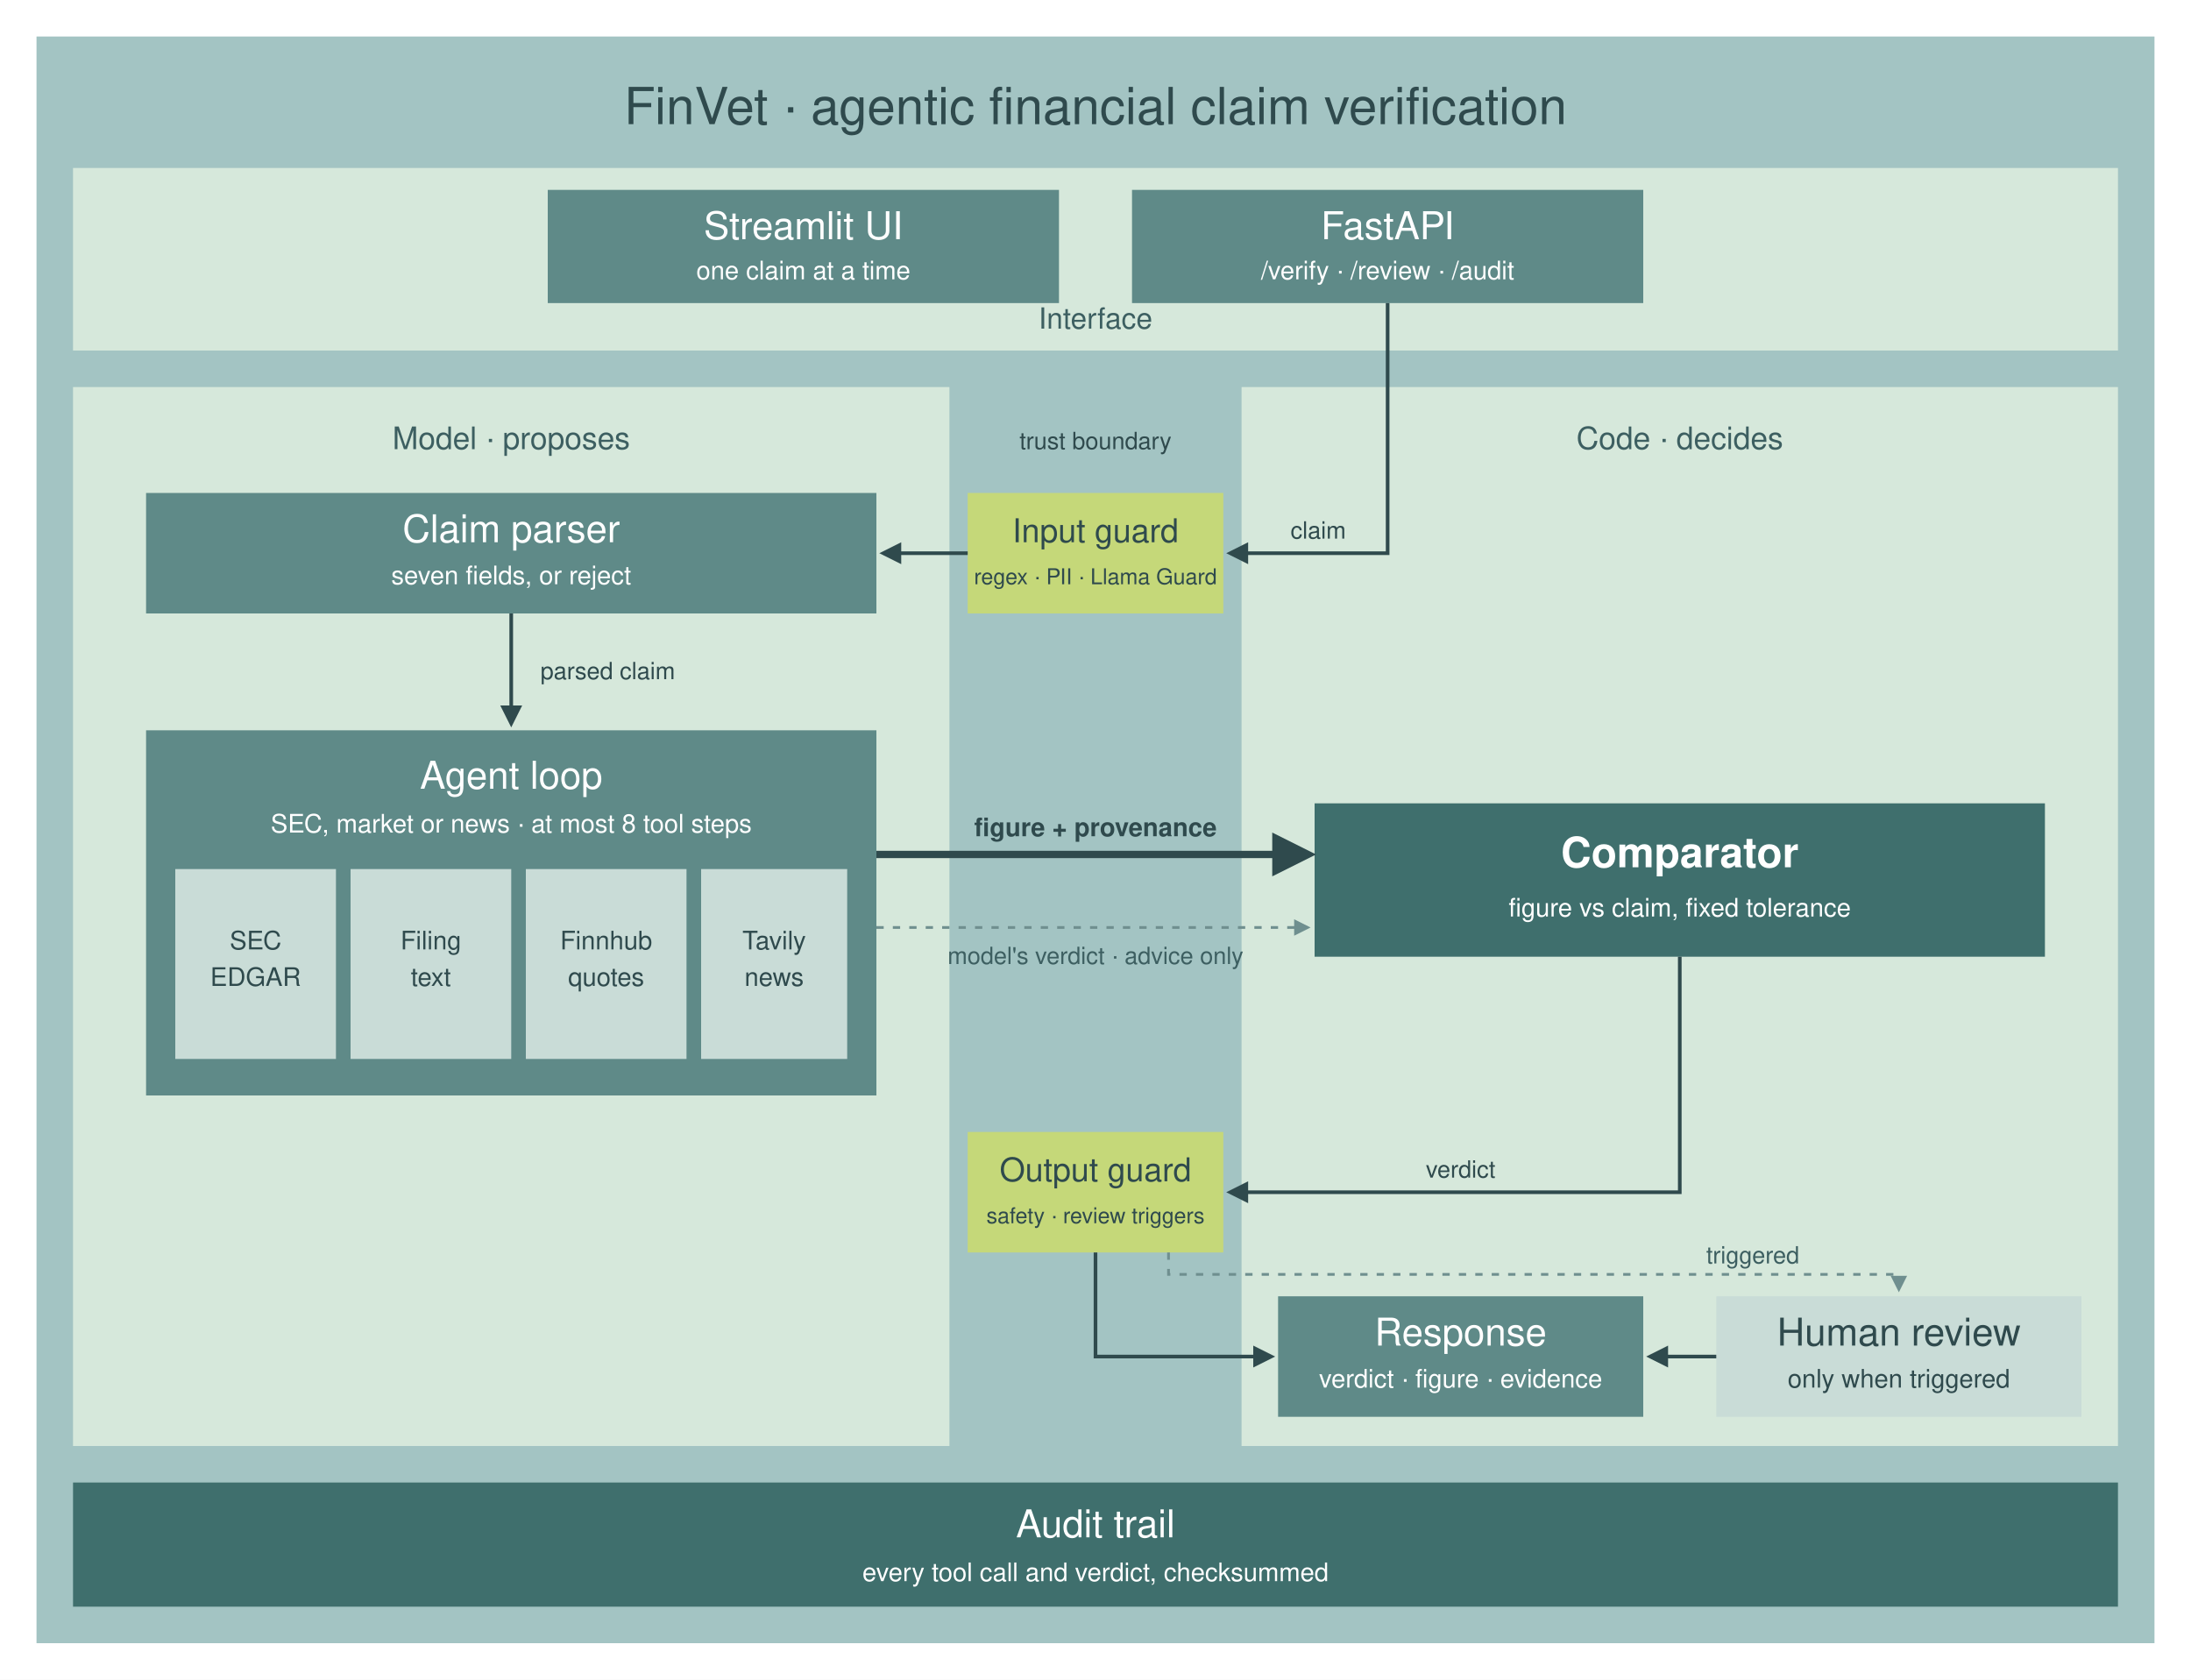
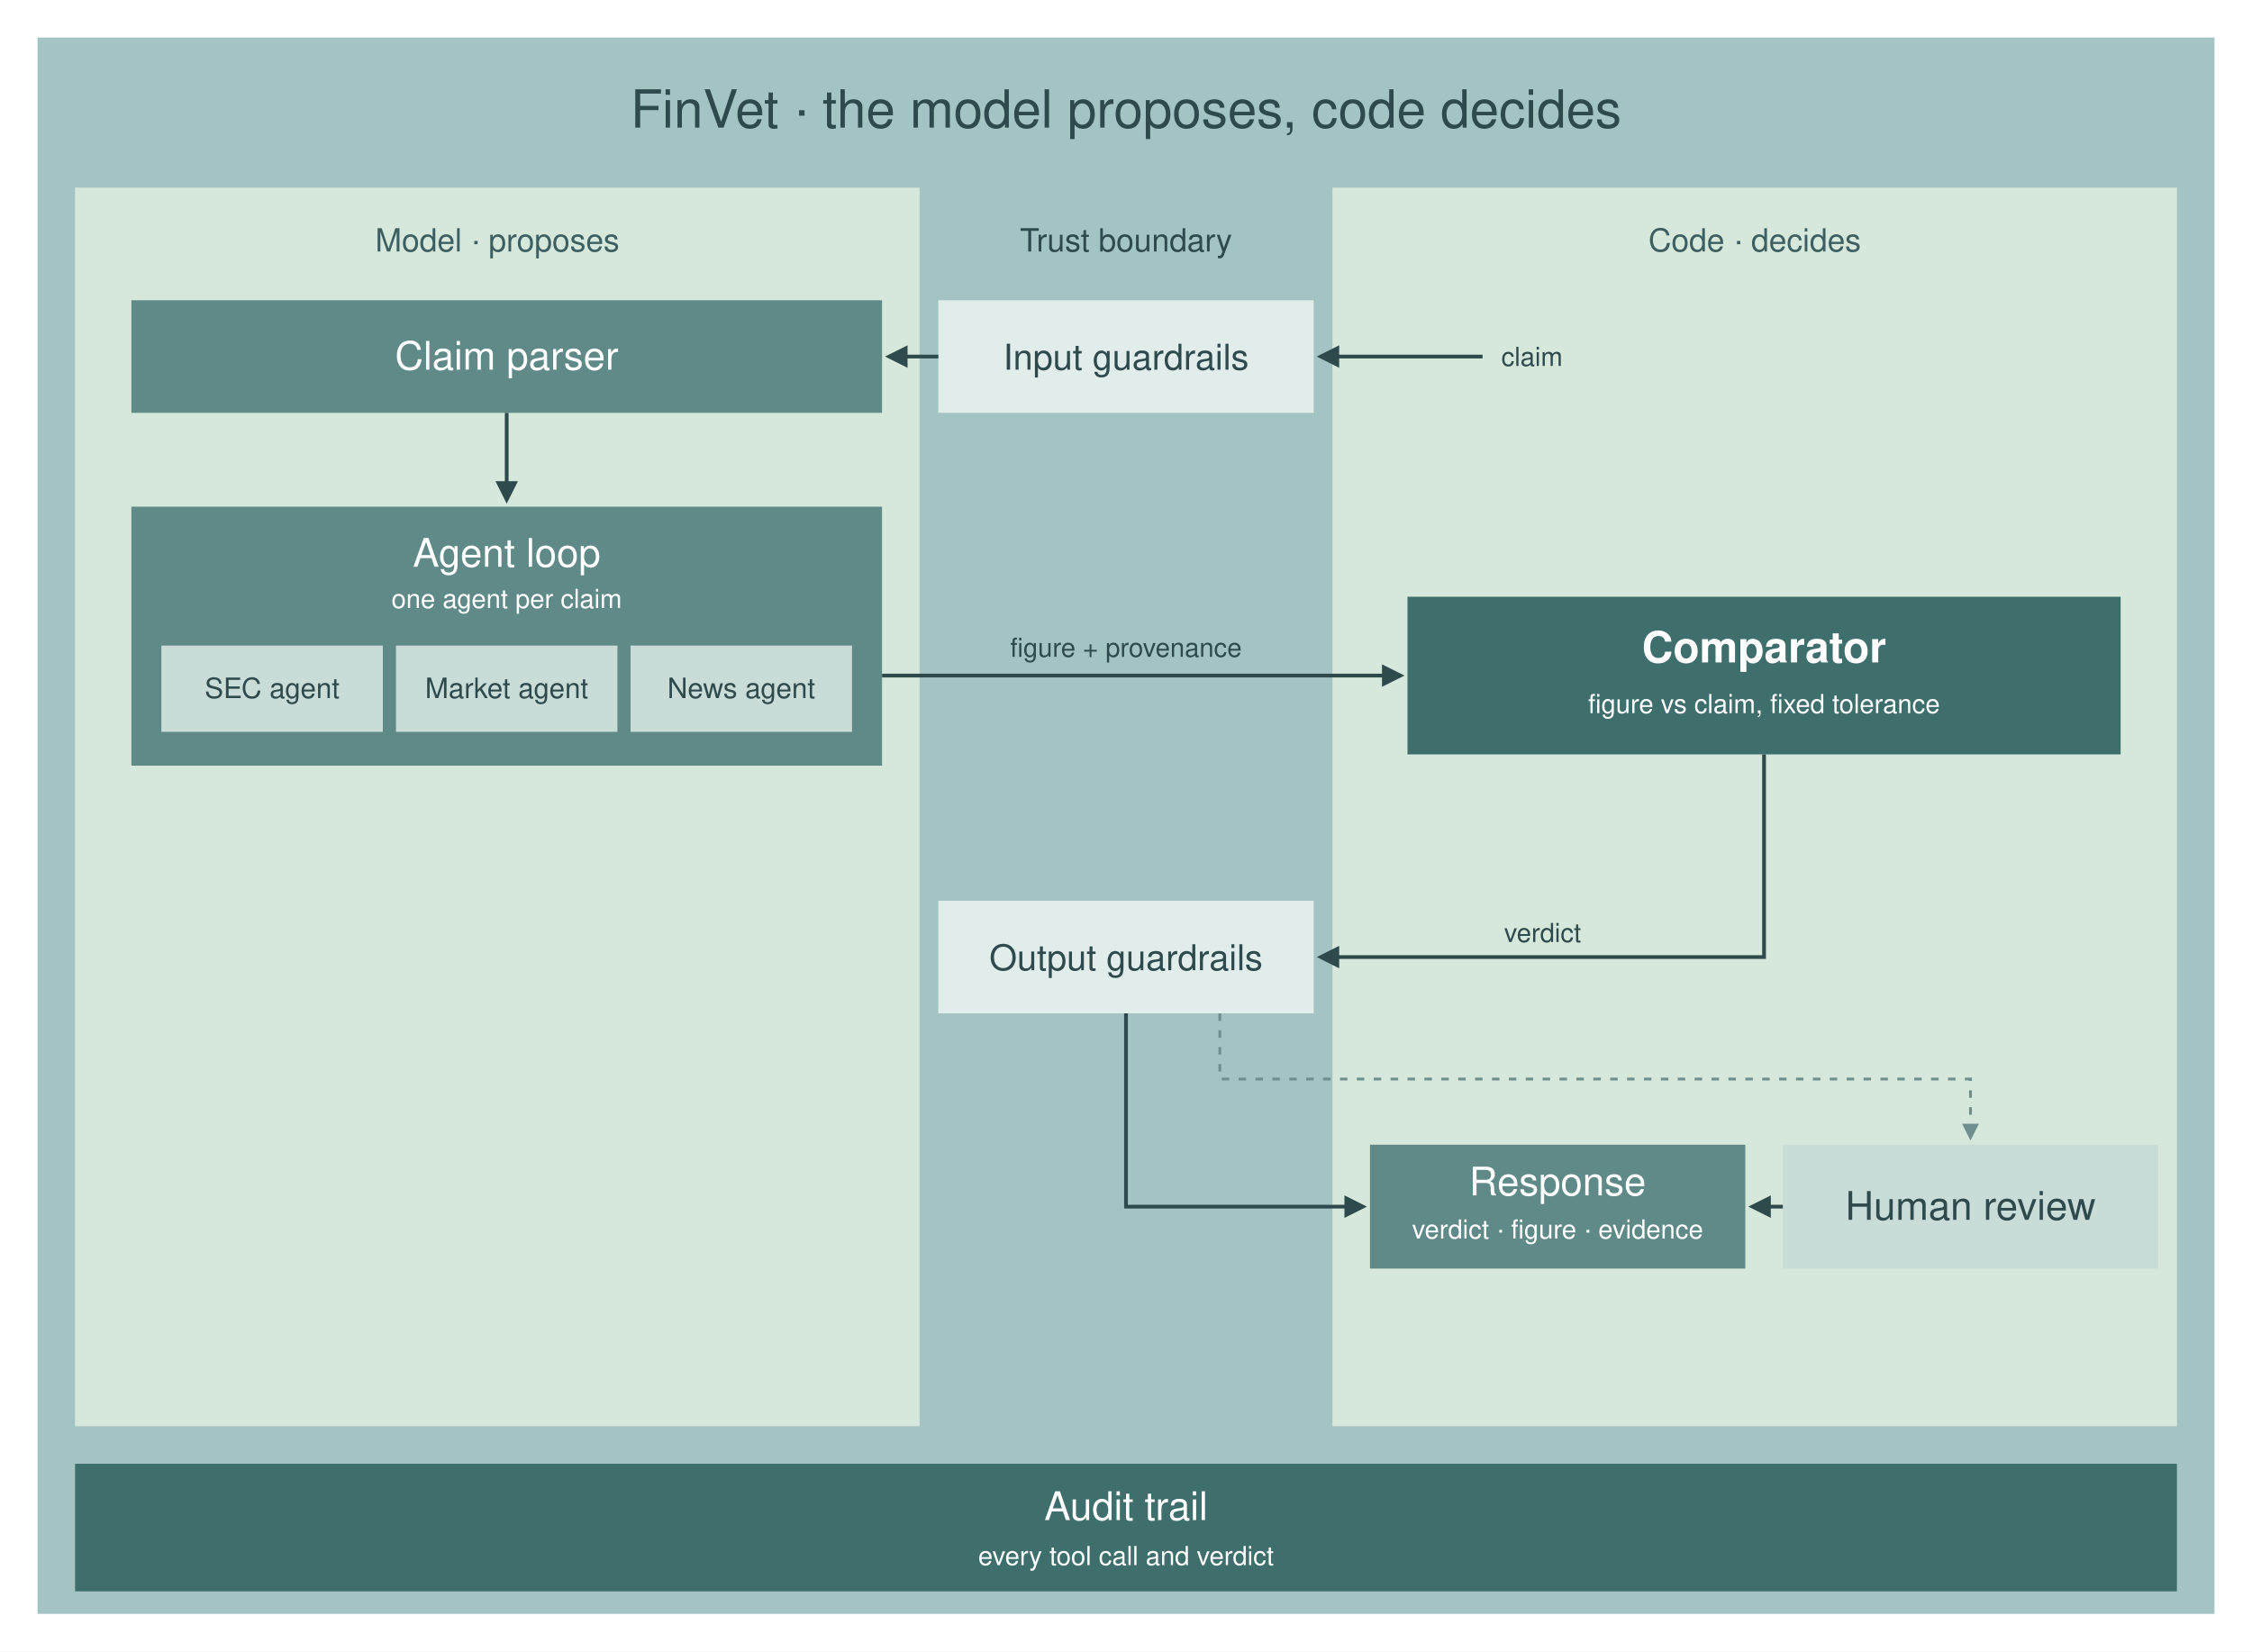
- <svg xmlns="http://www.w3.org/2000/svg" viewBox="0 0 1200 920" role="img" aria-label="FinVet system overview. The model panel holds the claim parser and the agent loop with its four sources; the code panel holds the comparator, the response and the human review; the input and output guards sit in the gap between them; the interface is the band at the top and the audit trail the base." font-family="Helvetica Neue, Helvetica, Arial, sans-serif">
+ <svg xmlns="http://www.w3.org/2000/svg" viewBox="0 0 1200 880" role="img" aria-label="FinVet: the model proposes, code decides. On the model side, the claim parser and the agent loop with its three agents. On the code side, the comparator, the response and the human review. The input and output guards sit on the trust boundary between them. Three crossings are labelled: the claim going in, the retrieved figure with provenance going to the comparator, and the verdict going out. The audit trail is the base." font-family="Helvetica Neue, Helvetica, Arial, sans-serif">
  <defs>
    <marker id="t" viewBox="0 0 10 10" refX="8" refY="5" markerWidth="6" markerHeight="6" orient="auto-start-reverse">
      <path d="M0,0 L10,5 L0,10 z" fill="#2f4a4d" />
    </marker>
    <marker id="w" viewBox="0 0 10 10" refX="8" refY="5" markerWidth="6" markerHeight="6" orient="auto-start-reverse">
      <path d="M0,0 L10,5 L0,10 z" fill="#6f8f8f" />
    </marker>
  </defs>
-   <rect width="1200" height="920" fill="#ffffff" />
-   <rect x="20" y="20" width="1160" height="880" fill="#a3c4c3" />
-   <text x="600" y="68" text-anchor="middle" font-size="28" fill="#2f4a4d">FinVet · agentic financial claim verification</text>
-   <rect x="40" y="92" width="1120" height="100" fill="#d6e8db" />
-   <text x="600" y="180" text-anchor="middle" font-size="16" fill="#3d5f61">Interface</text>
-   <rect x="300" y="104" width="280" height="62" fill="#5f8a88" />
-   <text x="440" y="131" text-anchor="middle" font-size="21" fill="#ffffff">Streamlit UI</text>
-   <text x="440" y="153" text-anchor="middle" font-size="14" fill="#ffffff">one claim at a time</text>
-   <rect x="620" y="104" width="280" height="62" fill="#5f8a88" />
-   <text x="760" y="131" text-anchor="middle" font-size="21" fill="#ffffff">FastAPI</text>
-   <text x="760" y="153" text-anchor="middle" font-size="14" fill="#ffffff">/verify · /review · /audit</text>
-   <rect x="40" y="212" width="480" height="580" fill="#d6e8db" />
-   <text x="280" y="246" text-anchor="middle" font-size="17" fill="#3d5f61">Model · proposes</text>
-   <rect x="680" y="212" width="480" height="580" fill="#d6e8db" />
-   <text x="920" y="246" text-anchor="middle" font-size="17" fill="#3d5f61">Code · decides</text>
-   <text x="600" y="246" text-anchor="middle" font-size="13" fill="#2f4a4d">trust boundary</text>
-   <rect x="530" y="270" width="140" height="66" fill="#c5d879" />
-   <text x="600" y="297" text-anchor="middle" font-size="18" fill="#2f4a4d">Input guard</text>
-   <text x="600" y="320" text-anchor="middle" font-size="12" fill="#2f4a4d">regex · PII · Llama Guard</text>
-   <path d="M760,166 V303 H674" stroke="#2f4a4d" stroke-width="2" fill="none" marker-end="url(#t)" />
-   <text x="722" y="295" text-anchor="middle" font-size="13" fill="#2f4a4d">claim</text>
-   <rect x="80" y="270" width="400" height="66" fill="#5f8a88" />
-   <text x="280" y="297" text-anchor="middle" font-size="21" fill="#ffffff">Claim parser</text>
-   <text x="280" y="320" text-anchor="middle" font-size="14" fill="#ffffff">seven fields, or reject</text>
-   <path d="M530,303 H484" stroke="#2f4a4d" stroke-width="2" fill="none" marker-end="url(#t)" />
-   <rect x="80" y="400" width="400" height="200" fill="#5f8a88" />
-   <text x="280" y="432" text-anchor="middle" font-size="21" fill="#ffffff">Agent loop</text>
-   <text x="280" y="456" text-anchor="middle" font-size="14" fill="#ffffff">SEC, market or news · at most 8 tool steps</text>
+   <rect width="1200" height="880" fill="#ffffff" />
+   <rect x="20" y="20" width="1160" height="840" fill="#a3c4c3" />
+   <text x="600" y="68" text-anchor="middle" font-size="28" fill="#2f4a4d">FinVet · the model proposes, code decides</text>
+   <rect x="40" y="100" width="450" height="660" fill="#d6e8db" />
+   <text x="265" y="134" text-anchor="middle" font-size="17" fill="#3d5f61">Model · proposes</text>
+   <rect x="710" y="100" width="450" height="660" fill="#d6e8db" />
+   <text x="935" y="134" text-anchor="middle" font-size="17" fill="#3d5f61">Code · decides</text>
+   <text x="600" y="134" text-anchor="middle" font-size="17" fill="#2f4a4d">Trust boundary</text>
+   <rect x="500" y="160" width="200" height="60" fill="#e0edeb" />
+   <text x="600" y="197" text-anchor="middle" font-size="19" fill="#2f4a4d">Input guardrails</text>
+   <path d="M790,190 H704" stroke="#2f4a4d" stroke-width="2" fill="none" marker-end="url(#t)" />
+   <text x="800" y="195" text-anchor="start" font-size="14" fill="#2f4a4d">claim</text>
+   <rect x="70" y="160" width="400" height="60" fill="#5f8a88" />
+   <text x="270" y="197" text-anchor="middle" font-size="21" fill="#ffffff">Claim parser</text>
+   <path d="M500,190 H474" stroke="#2f4a4d" stroke-width="2" fill="none" marker-end="url(#t)" />
+   <rect x="70" y="270" width="400" height="138" fill="#5f8a88" />
+   <text x="270" y="302" text-anchor="middle" font-size="21" fill="#ffffff">Agent loop</text>
+   <text x="270" y="324" text-anchor="middle" font-size="14" fill="#ffffff">one agent per claim</text>
  <g fill="#c9dcd7">
-     <rect x="96" y="476" width="88" height="104" />
-     <rect x="192" y="476" width="88" height="104" />
-     <rect x="288" y="476" width="88" height="104" />
-     <rect x="384" y="476" width="80" height="104" />
+     <rect x="86" y="344" width="118" height="46" />
+     <rect x="211" y="344" width="118" height="46" />
+     <rect x="336" y="344" width="118" height="46" />
  </g>
-   <g font-size="14" fill="#2f4a4d" text-anchor="middle">
-     <text x="140" y="520">SEC</text>
-     <text x="140" y="540">EDGAR</text>
-     <text x="236" y="520">Filing</text>
-     <text x="236" y="540">text</text>
-     <text x="332" y="520">Finnhub</text>
-     <text x="332" y="540">quotes</text>
-     <text x="424" y="520">Tavily</text>
-     <text x="424" y="540">news</text>
+   <g font-size="15" fill="#2f4a4d" text-anchor="middle">
+     <text x="145" y="372">SEC agent</text>
+     <text x="270" y="372">Market agent</text>
+     <text x="395" y="372">News agent</text>
  </g>
-   <path d="M280,336 V396" stroke="#2f4a4d" stroke-width="2" fill="none" marker-end="url(#t)" />
-   <text x="296" y="372" text-anchor="start" font-size="13" fill="#2f4a4d">parsed claim</text>
-   <rect x="720" y="440" width="400" height="84" fill="#3f6f6d" />
-   <text x="920" y="475" text-anchor="middle" font-size="23" font-weight="bold" fill="#ffffff">Comparator</text>
-   <text x="920" y="502" text-anchor="middle" font-size="14" fill="#ffffff">figure vs claim, fixed tolerance</text>
-   <path d="M480,468 H716" stroke="#2f4a4d" stroke-width="4" fill="none" marker-end="url(#t)" />
-   <text x="600" y="458" text-anchor="middle" font-size="14" font-weight="bold" fill="#2f4a4d">figure + provenance</text>
-   <path d="M480,508 H716" stroke="#6f8f8f" stroke-width="1.5" stroke-dasharray="4 5" fill="none" marker-end="url(#w)" />
-   <text x="600" y="528" text-anchor="middle" font-size="13" fill="#3d5f61">model's verdict · advice only</text>
-   <rect x="530" y="620" width="140" height="66" fill="#c5d879" />
-   <text x="600" y="647" text-anchor="middle" font-size="18" fill="#2f4a4d">Output guard</text>
-   <text x="600" y="670" text-anchor="middle" font-size="12" fill="#2f4a4d">safety · review triggers</text>
-   <path d="M920,524 V653 H674" stroke="#2f4a4d" stroke-width="2" fill="none" marker-end="url(#t)" />
-   <text x="800" y="645" text-anchor="middle" font-size="13" fill="#2f4a4d">verdict</text>
-   <rect x="700" y="710" width="200" height="66" fill="#5f8a88" />
-   <text x="800" y="737" text-anchor="middle" font-size="21" fill="#ffffff">Response</text>
-   <text x="800" y="760" text-anchor="middle" font-size="14" fill="#ffffff">verdict · figure · evidence</text>
-   <rect x="940" y="710" width="200" height="66" fill="#c9dcd7" />
-   <text x="1040" y="737" text-anchor="middle" font-size="21" fill="#2f4a4d">Human review</text>
-   <text x="1040" y="760" text-anchor="middle" font-size="14" fill="#2f4a4d">only when triggered</text>
-   <path d="M600,686 V743 H696" stroke="#2f4a4d" stroke-width="2" fill="none" marker-end="url(#t)" />
-   <path d="M640,686 V698 H1040 V706" stroke="#6f8f8f" stroke-width="1.5" stroke-dasharray="4 5" fill="none" marker-end="url(#w)" />
-   <text x="960" y="692" text-anchor="middle" font-size="13" fill="#3d5f61">triggered</text>
-   <path d="M940,743 H904" stroke="#2f4a4d" stroke-width="2" fill="none" marker-end="url(#t)" />
-   <rect x="40" y="812" width="1120" height="68" fill="#3f6f6d" />
-   <text x="600" y="842" text-anchor="middle" font-size="21" fill="#ffffff">Audit trail</text>
-   <text x="600" y="866" text-anchor="middle" font-size="14" fill="#ffffff">every tool call and verdict, checksummed</text>
+   <path d="M270,220 V266" stroke="#2f4a4d" stroke-width="2" fill="none" marker-end="url(#t)" />
+   <rect x="750" y="318" width="380" height="84" fill="#3f6f6d" />
+   <text x="940" y="353" text-anchor="middle" font-size="23" font-weight="bold" fill="#ffffff">Comparator</text>
+   <text x="940" y="380" text-anchor="middle" font-size="14" fill="#ffffff">figure vs claim, fixed tolerance</text>
+   <path d="M470,360 H746" stroke="#2f4a4d" stroke-width="2" fill="none" marker-end="url(#t)" />
+   <text x="600" y="350" text-anchor="middle" font-size="14" fill="#2f4a4d">figure + provenance</text>
+   <rect x="500" y="480" width="200" height="60" fill="#e0edeb" />
+   <text x="600" y="517" text-anchor="middle" font-size="19" fill="#2f4a4d">Output guardrails</text>
+   <path d="M940,402 V510 H704" stroke="#2f4a4d" stroke-width="2" fill="none" marker-end="url(#t)" />
+   <text x="822" y="502" text-anchor="middle" font-size="14" fill="#2f4a4d">verdict</text>
+   <rect x="730" y="610" width="200" height="66" fill="#5f8a88" />
+   <text x="830" y="637" text-anchor="middle" font-size="21" fill="#ffffff">Response</text>
+   <text x="830" y="660" text-anchor="middle" font-size="14" fill="#ffffff">verdict · figure · evidence</text>
+   <rect x="950" y="610" width="200" height="66" fill="#c9dcd7" />
+   <text x="1050" y="650" text-anchor="middle" font-size="21" fill="#2f4a4d">Human review</text>
+   <path d="M600,540 V643 H726" stroke="#2f4a4d" stroke-width="2" fill="none" marker-end="url(#t)" />
+   <path d="M650,540 V575 H1050 V606" stroke="#6f8f8f" stroke-width="1.5" stroke-dasharray="4 5" fill="none" marker-end="url(#w)" />
+   <path d="M950,643 H934" stroke="#2f4a4d" stroke-width="2" fill="none" marker-end="url(#t)" />
+   <rect x="40" y="780" width="1120" height="68" fill="#3f6f6d" />
+   <text x="600" y="810" text-anchor="middle" font-size="21" fill="#ffffff">Audit trail</text>
+   <text x="600" y="834" text-anchor="middle" font-size="14" fill="#ffffff">every tool call and verdict</text>
</svg>
